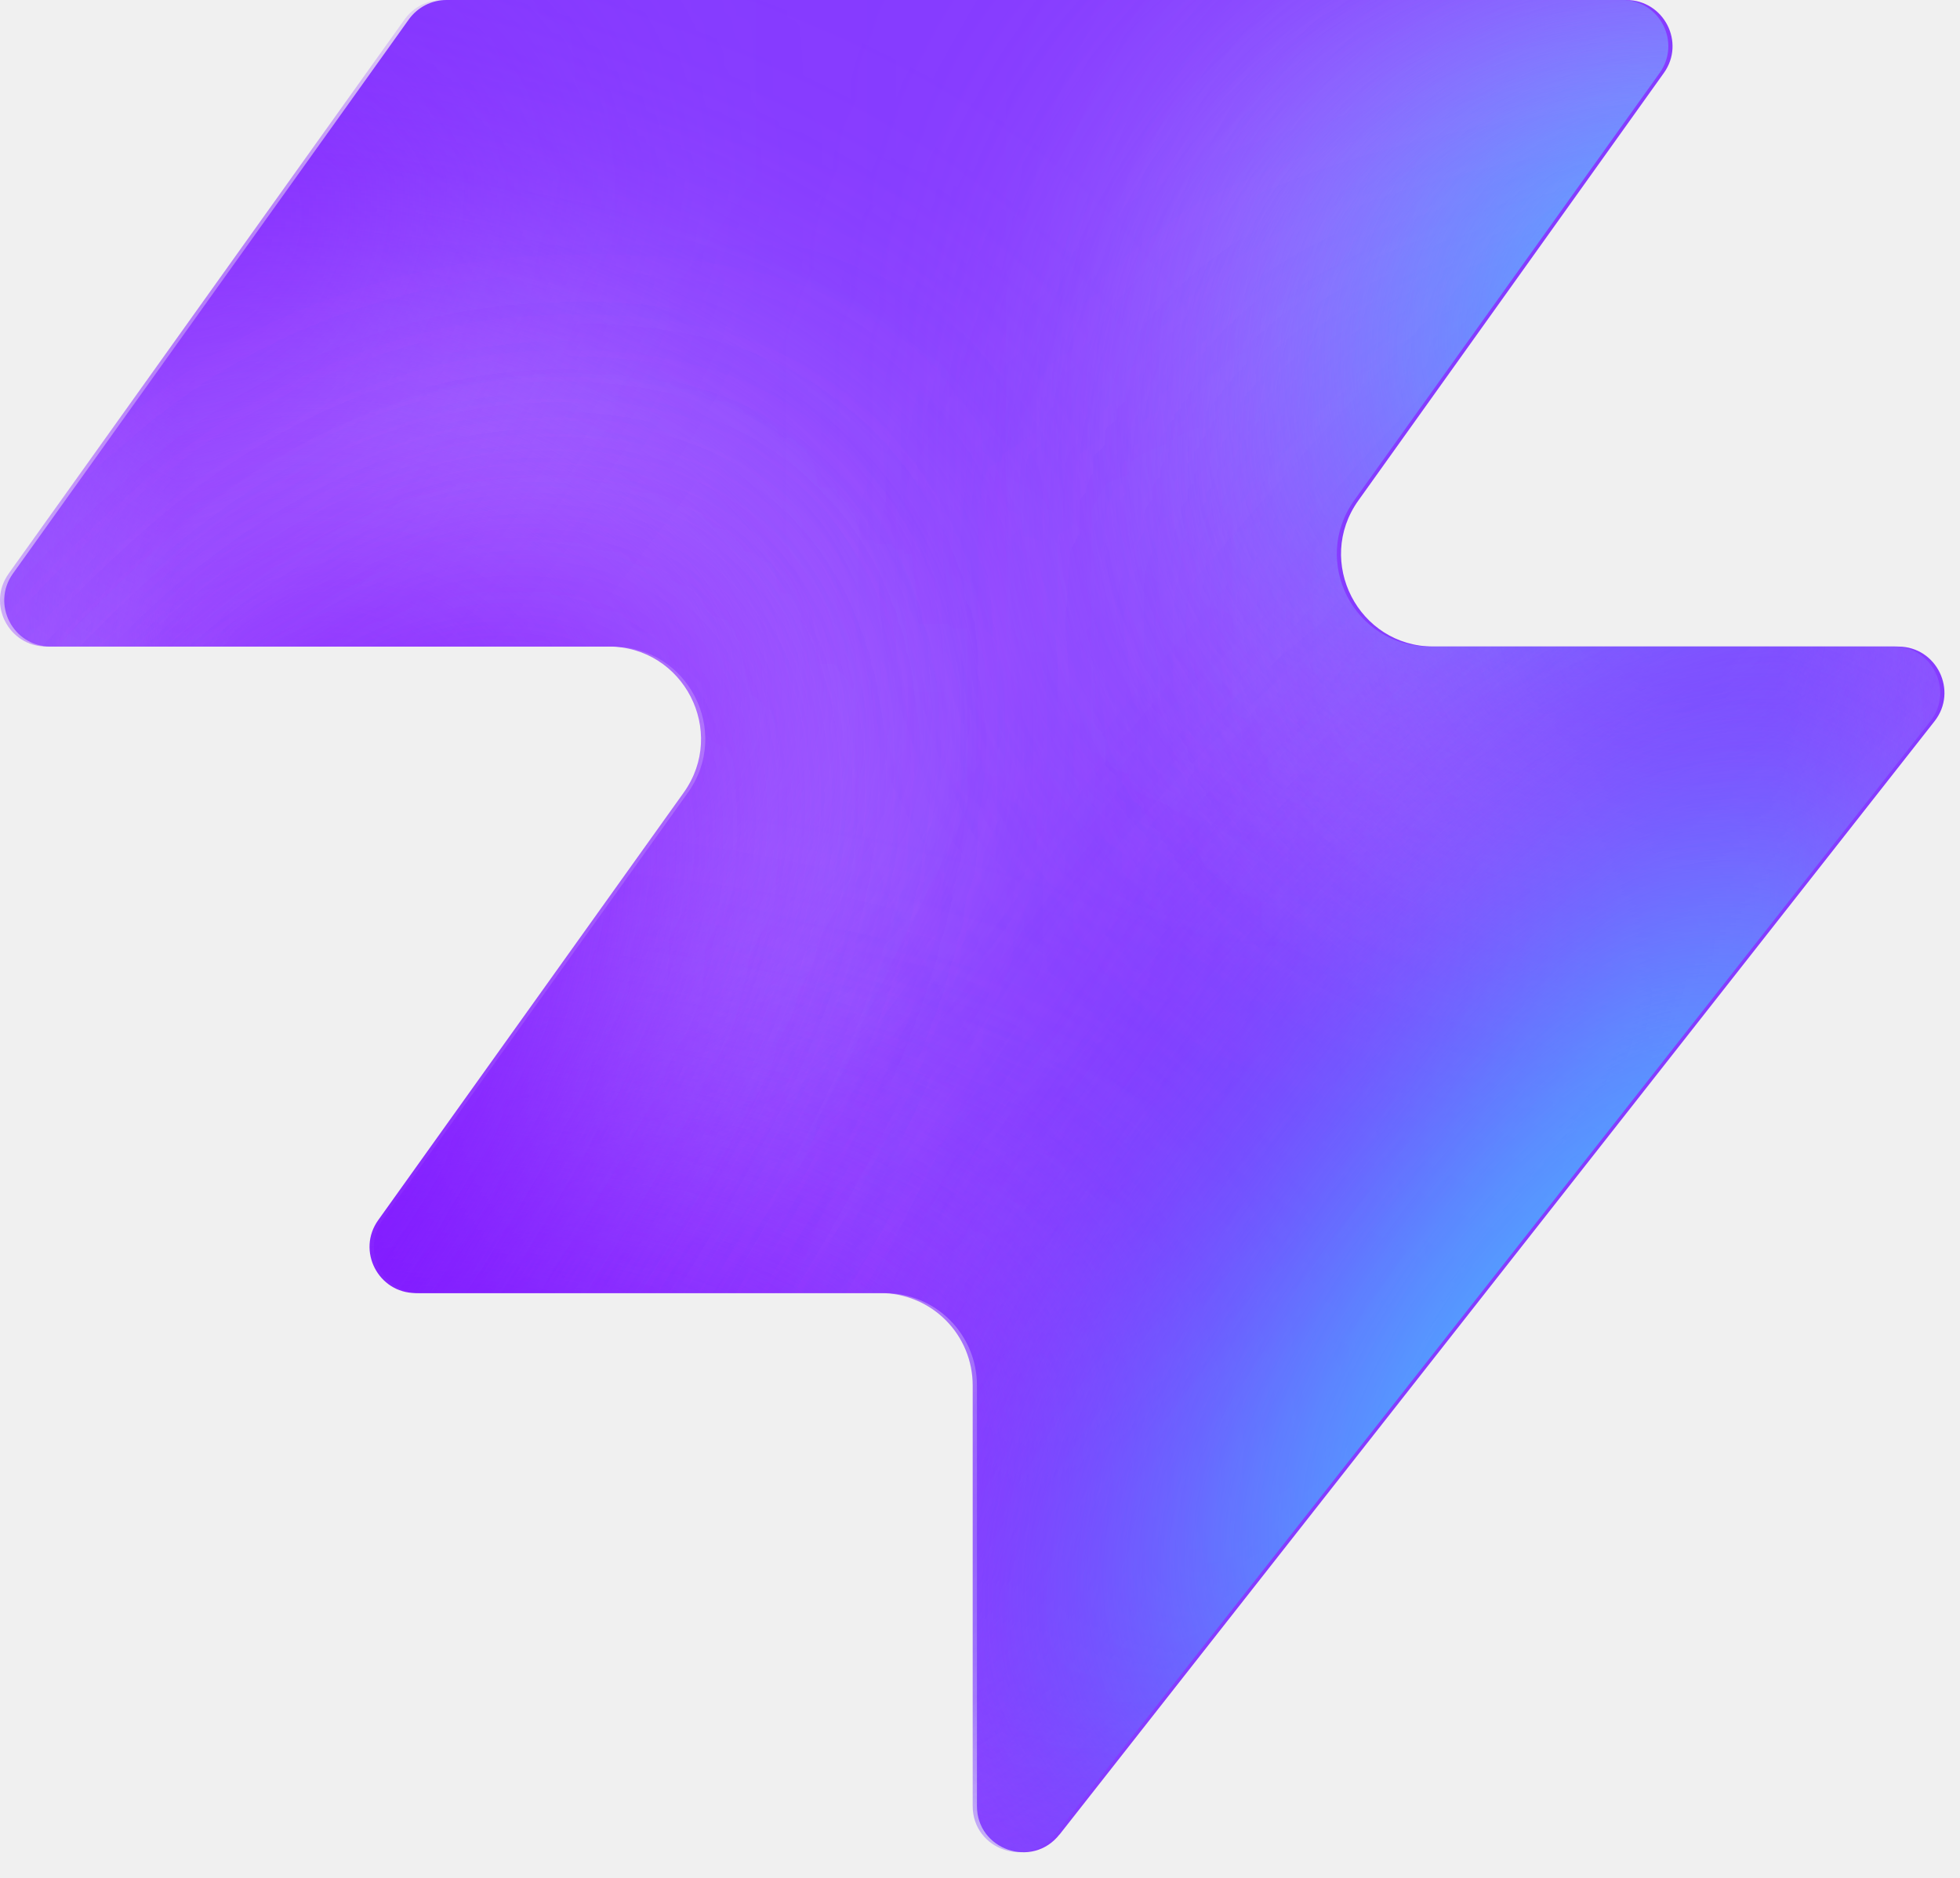
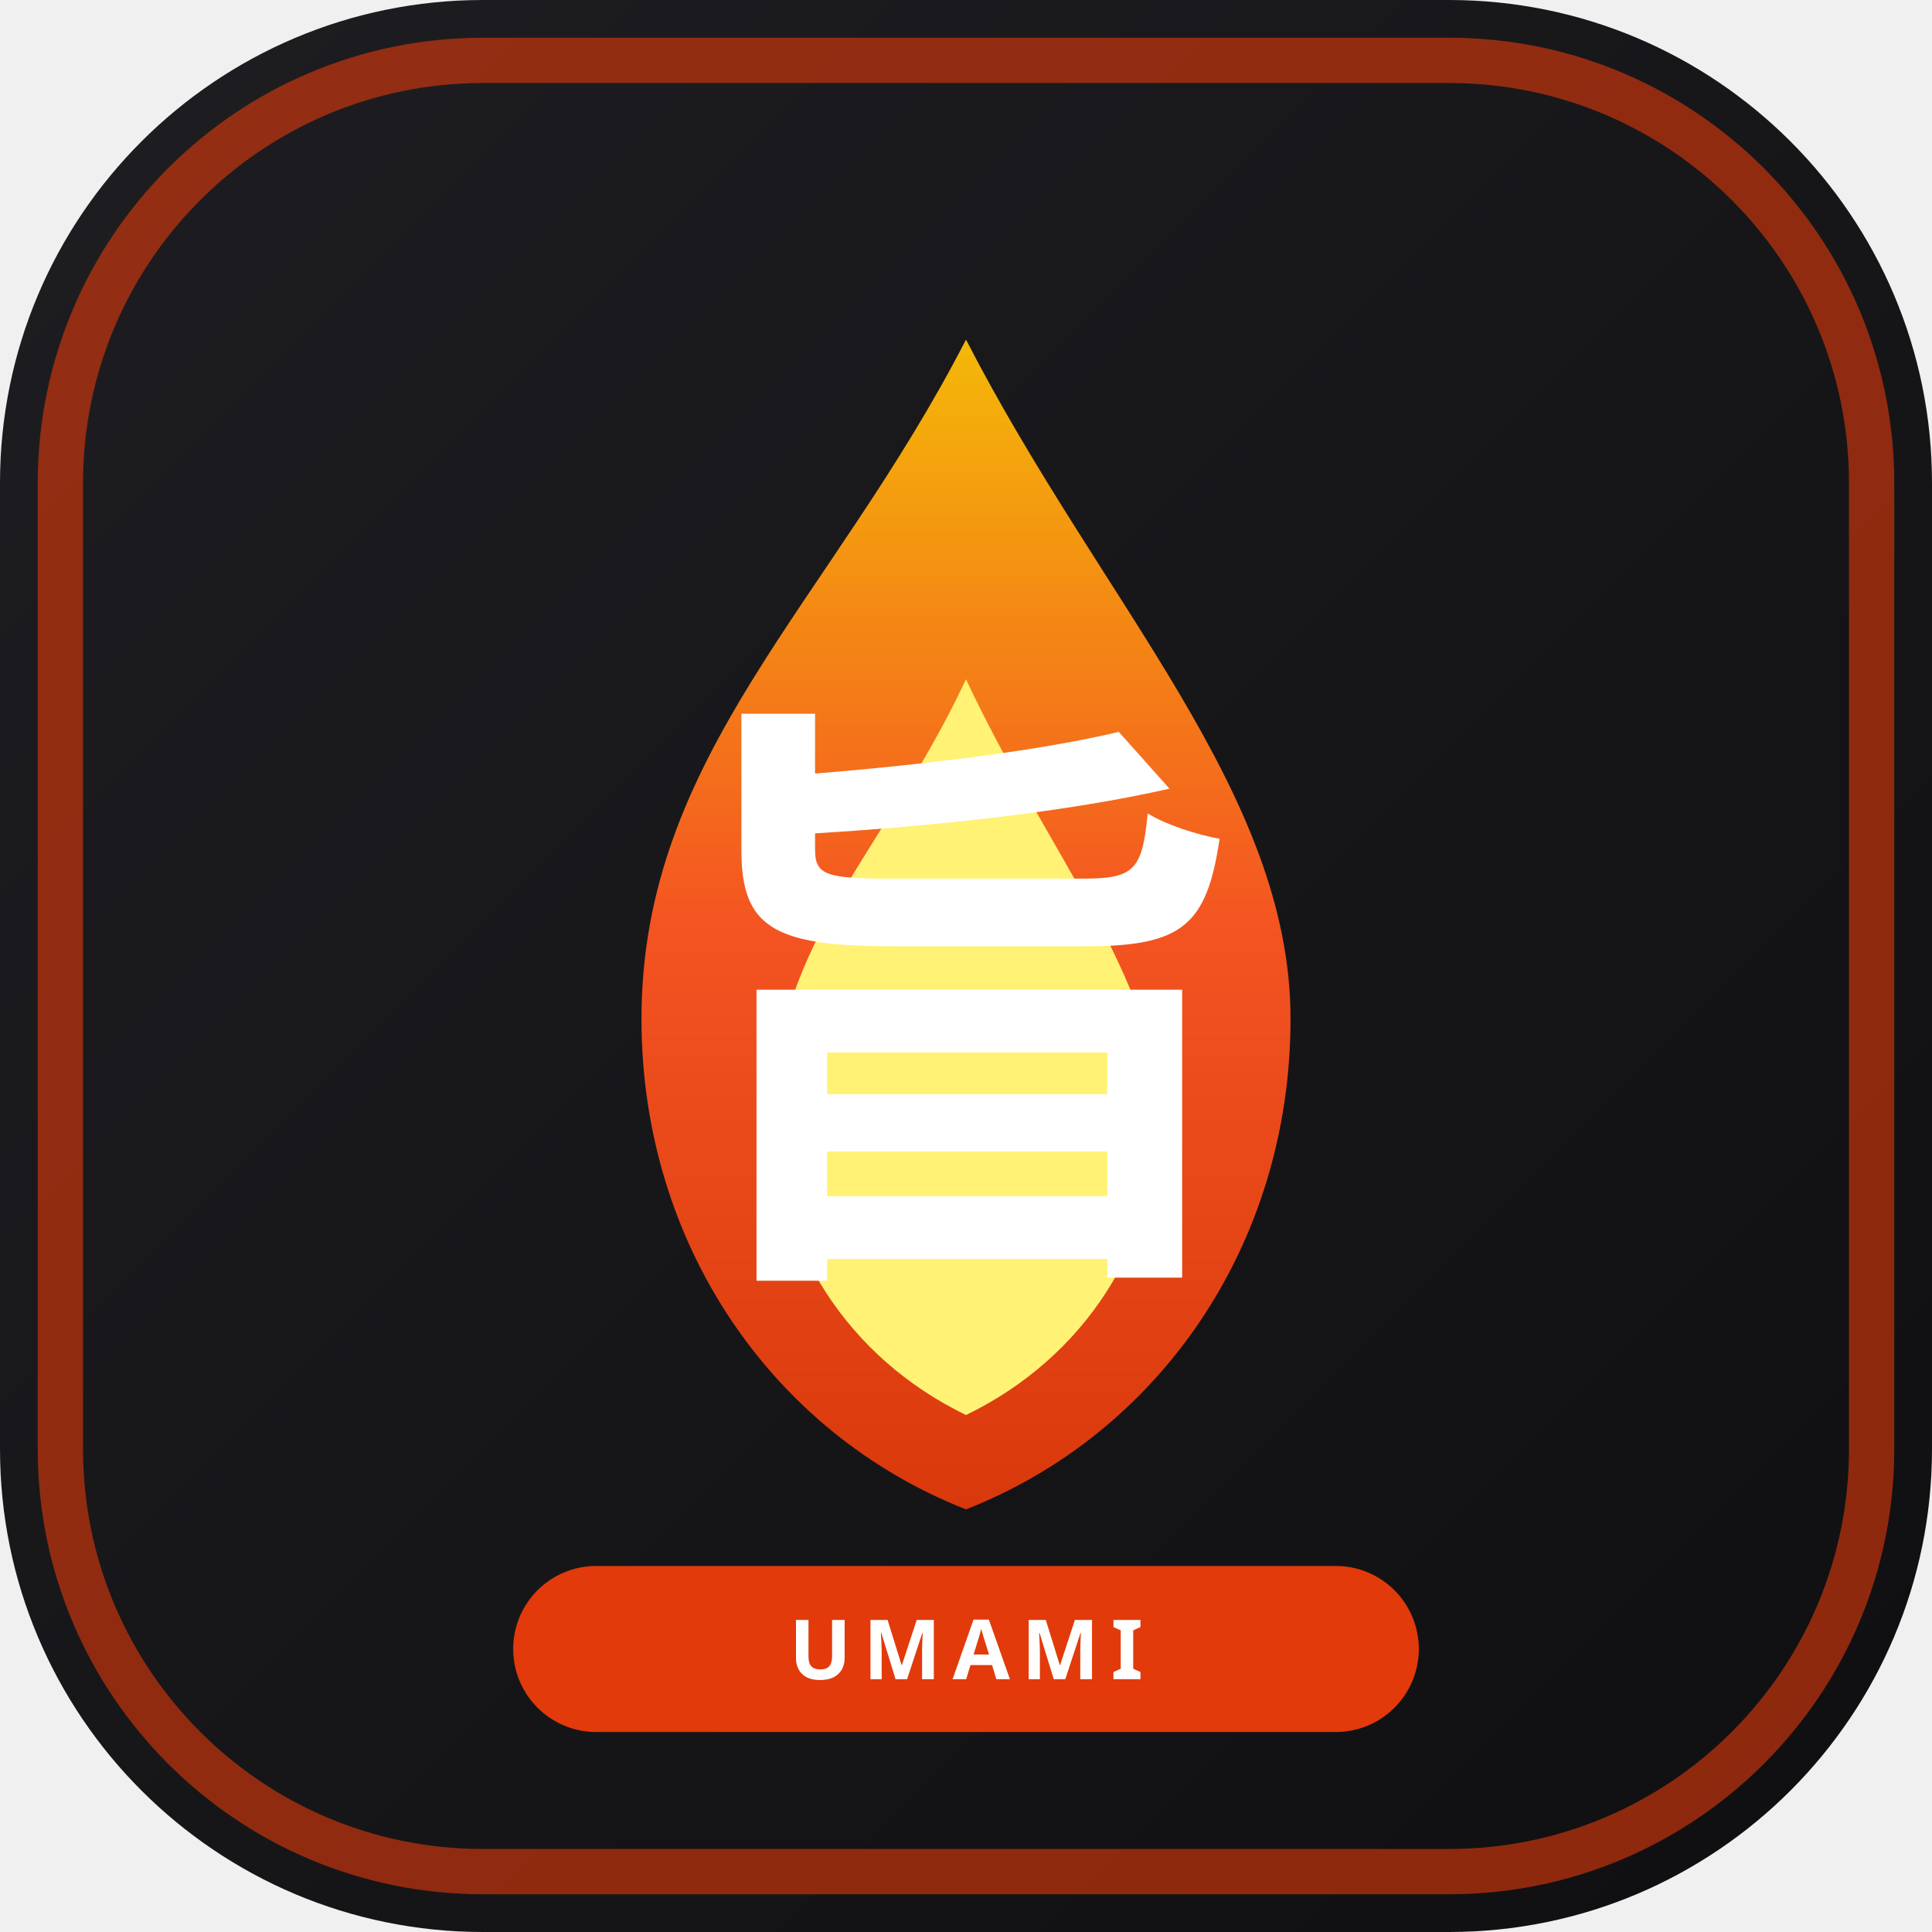
- <svg xmlns="http://www.w3.org/2000/svg" width="48" height="46" fill="none" viewBox="0 0 48 46">
-   <path fill="#863bff" d="M25.946 44.938c-.664.845-2.021.375-2.021-.698V33.937a2.26 2.26 0 0 0-2.262-2.262H10.287c-.92 0-1.456-1.04-.92-1.788l7.48-10.471c1.07-1.497 0-3.578-1.842-3.578H1.237c-.92 0-1.456-1.04-.92-1.788L10.013.474c.214-.297.556-.474.92-.474h28.894c.92 0 1.456 1.04.92 1.788l-7.48 10.471c-1.07 1.498 0 3.579 1.842 3.579h11.377c.943 0 1.473 1.088.89 1.83L25.947 44.94z" style="fill:#863bff;fill:color(display-p3 .525 .23 1);fill-opacity:1" />
-   <mask id="a" width="48" height="46" x="0" y="0" maskUnits="userSpaceOnUse" style="mask-type:alpha">
-     <path fill="#000" d="M25.842 44.938c-.664.844-2.021.375-2.021-.698V33.937a2.26 2.26 0 0 0-2.262-2.262H10.183c-.92 0-1.456-1.04-.92-1.788l7.48-10.471c1.07-1.498 0-3.579-1.842-3.579H1.133c-.92 0-1.456-1.04-.92-1.787L9.91.473c.214-.297.556-.474.92-.474h28.894c.92 0 1.456 1.04.92 1.788l-7.48 10.471c-1.07 1.498 0 3.578 1.842 3.578h11.377c.943 0 1.473 1.088.89 1.832L25.843 44.94z" style="fill:#000;fill-opacity:1" />
-   </mask>
-   <g mask="url(#a)">
-     <g filter="url(#b)">
-       <ellipse cx="5.508" cy="14.704" fill="#ede6ff" rx="5.508" ry="14.704" style="fill:#ede6ff;fill:color(display-p3 .927 .903 1);fill-opacity:1" transform="matrix(.00324 1 1 -.00324 -4.47 31.516)" />
-     </g>
-     <g filter="url(#c)">
-       <ellipse cx="10.399" cy="29.851" fill="#ede6ff" rx="10.399" ry="29.851" style="fill:#ede6ff;fill:color(display-p3 .927 .903 1);fill-opacity:1" transform="matrix(.00324 1 1 -.00324 -39.328 7.883)" />
-     </g>
-     <g filter="url(#d)">
-       <ellipse cx="5.508" cy="30.487" fill="#7e14ff" rx="5.508" ry="30.487" style="fill:#7e14ff;fill:color(display-p3 .492 .077 1);fill-opacity:1" transform="rotate(89.814 -25.913 -14.639)scale(1 -1)" />
-     </g>
-     <g filter="url(#e)">
-       <ellipse cx="5.508" cy="30.599" fill="#7e14ff" rx="5.508" ry="30.599" style="fill:#7e14ff;fill:color(display-p3 .492 .077 1);fill-opacity:1" transform="rotate(89.814 -32.644 -3.334)scale(1 -1)" />
-     </g>
-     <g filter="url(#f)">
-       <ellipse cx="5.508" cy="30.599" fill="#7e14ff" rx="5.508" ry="30.599" style="fill:#7e14ff;fill:color(display-p3 .492 .077 1);fill-opacity:1" transform="matrix(.00324 1 1 -.00324 -34.34 30.47)" />
-     </g>
-     <g filter="url(#g)">
-       <ellipse cx="14.072" cy="22.078" fill="#ede6ff" rx="14.072" ry="22.078" style="fill:#ede6ff;fill:color(display-p3 .927 .903 1);fill-opacity:1" transform="rotate(93.35 24.506 48.493)scale(-1 1)" />
-     </g>
-     <g filter="url(#h)">
-       <ellipse cx="3.47" cy="21.501" fill="#7e14ff" rx="3.47" ry="21.501" style="fill:#7e14ff;fill:color(display-p3 .492 .077 1);fill-opacity:1" transform="rotate(89.009 28.708 47.59)scale(-1 1)" />
-     </g>
-     <g filter="url(#i)">
-       <ellipse cx="3.47" cy="21.501" fill="#7e14ff" rx="3.47" ry="21.501" style="fill:#7e14ff;fill:color(display-p3 .492 .077 1);fill-opacity:1" transform="rotate(89.009 28.708 47.59)scale(-1 1)" />
-     </g>
-     <g filter="url(#j)">
-       <ellipse cx=".387" cy="8.972" fill="#7e14ff" rx="4.407" ry="29.108" style="fill:#7e14ff;fill:color(display-p3 .492 .077 1);fill-opacity:1" transform="rotate(39.51 .387 8.972)" />
-     </g>
-     <g filter="url(#k)">
-       <ellipse cx="47.523" cy="-6.092" fill="#7e14ff" rx="4.407" ry="29.108" style="fill:#7e14ff;fill:color(display-p3 .492 .077 1);fill-opacity:1" transform="rotate(37.892 47.523 -6.092)" />
-     </g>
-     <g filter="url(#l)">
-       <ellipse cx="41.412" cy="6.333" fill="#47bfff" rx="5.971" ry="9.665" style="fill:#47bfff;fill:color(display-p3 .28 .748 1);fill-opacity:1" transform="rotate(37.892 41.412 6.333)" />
-     </g>
-     <g filter="url(#m)">
-       <ellipse cx="-1.879" cy="38.332" fill="#7e14ff" rx="4.407" ry="29.108" style="fill:#7e14ff;fill:color(display-p3 .492 .077 1);fill-opacity:1" transform="rotate(37.892 -1.88 38.332)" />
-     </g>
-     <g filter="url(#n)">
-       <ellipse cx="-1.879" cy="38.332" fill="#7e14ff" rx="4.407" ry="29.108" style="fill:#7e14ff;fill:color(display-p3 .492 .077 1);fill-opacity:1" transform="rotate(37.892 -1.88 38.332)" />
-     </g>
-     <g filter="url(#o)">
-       <ellipse cx="35.651" cy="29.907" fill="#7e14ff" rx="4.407" ry="29.108" style="fill:#7e14ff;fill:color(display-p3 .492 .077 1);fill-opacity:1" transform="rotate(37.892 35.651 29.907)" />
-     </g>
-     <g filter="url(#p)">
-       <ellipse cx="38.418" cy="32.4" fill="#47bfff" rx="5.971" ry="15.297" style="fill:#47bfff;fill:color(display-p3 .28 .748 1);fill-opacity:1" transform="rotate(37.892 38.418 32.4)" />
-     </g>
+ <svg xmlns="http://www.w3.org/2000/svg" viewBox="0 0 512 512">
+   <defs>
+     <linearGradient id="fireGrad" x1="0%" y1="100%" x2="0%" y2="0%">
+       <stop offset="0%" stop-color="#E23A0B" />
+       <stop offset="50%" stop-color="#FF5722" />
+       <stop offset="100%" stop-color="#FFC107" />
+     </linearGradient>
+     <linearGradient id="bgGrad" x1="0%" y1="0%" x2="100%" y2="100%">
+       <stop offset="0%" stop-color="#1E1E22" />
+       <stop offset="100%" stop-color="#0F0F11" />
+     </linearGradient>
+   </defs>
+   <rect width="512" height="512" rx="128" fill="url(#bgGrad)" />
+   <rect x="16" y="16" width="480" height="480" rx="112" fill="none" stroke="#E23A0B" stroke-width="12" stroke-opacity="0.6" />
+   <g fill="#FFFFFF" text-anchor="middle" font-family="'Syne', 'Shippori Mincho', 'Noto Sans JP', sans-serif">
+     <path d="M256 90 C220 160 170 200 170 270 C170 330 205 380 256 400 C307 380 342 330 342 270 C342 210 292 160 256 90 Z" fill="url(#fireGrad)" opacity="0.95" />
+     <path d="M256 180 C235 225 205 250 205 295 C205 330 225 360 256 375 C287 360 307 330 307 295 C307 260 277 225 256 180 Z" fill="#FFF275" />
+     <text x="256" y="325" font-size="160" font-weight="900" fill="#FFFFFF" letter-spacing="2">旨</text>
  </g>
-   <defs>
-     <filter id="b" width="60.045" height="41.654" x="-19.77" y="16.149" color-interpolation-filters="sRGB" filterUnits="userSpaceOnUse">
-       <feFlood flood-opacity="0" result="BackgroundImageFix" />
-       <feBlend in="SourceGraphic" in2="BackgroundImageFix" result="shape" />
-       <feGaussianBlur result="effect1_foregroundBlur_2002_17158" stdDeviation="7.659" />
-     </filter>
-     <filter id="c" width="90.34" height="51.437" x="-54.613" y="-7.533" color-interpolation-filters="sRGB" filterUnits="userSpaceOnUse">
-       <feFlood flood-opacity="0" result="BackgroundImageFix" />
-       <feBlend in="SourceGraphic" in2="BackgroundImageFix" result="shape" />
-       <feGaussianBlur result="effect1_foregroundBlur_2002_17158" stdDeviation="7.659" />
-     </filter>
-     <filter id="d" width="79.355" height="29.4" x="-49.64" y="2.03" color-interpolation-filters="sRGB" filterUnits="userSpaceOnUse">
-       <feFlood flood-opacity="0" result="BackgroundImageFix" />
-       <feBlend in="SourceGraphic" in2="BackgroundImageFix" result="shape" />
-       <feGaussianBlur result="effect1_foregroundBlur_2002_17158" stdDeviation="4.596" />
-     </filter>
-     <filter id="e" width="79.579" height="29.4" x="-45.045" y="20.029" color-interpolation-filters="sRGB" filterUnits="userSpaceOnUse">
-       <feFlood flood-opacity="0" result="BackgroundImageFix" />
-       <feBlend in="SourceGraphic" in2="BackgroundImageFix" result="shape" />
-       <feGaussianBlur result="effect1_foregroundBlur_2002_17158" stdDeviation="4.596" />
-     </filter>
-     <filter id="f" width="79.579" height="29.4" x="-43.513" y="21.178" color-interpolation-filters="sRGB" filterUnits="userSpaceOnUse">
-       <feFlood flood-opacity="0" result="BackgroundImageFix" />
-       <feBlend in="SourceGraphic" in2="BackgroundImageFix" result="shape" />
-       <feGaussianBlur result="effect1_foregroundBlur_2002_17158" stdDeviation="4.596" />
-     </filter>
-     <filter id="g" width="74.749" height="58.852" x="15.756" y="-17.901" color-interpolation-filters="sRGB" filterUnits="userSpaceOnUse">
-       <feFlood flood-opacity="0" result="BackgroundImageFix" />
-       <feBlend in="SourceGraphic" in2="BackgroundImageFix" result="shape" />
-       <feGaussianBlur result="effect1_foregroundBlur_2002_17158" stdDeviation="7.659" />
-     </filter>
-     <filter id="h" width="61.377" height="25.362" x="23.548" y="2.284" color-interpolation-filters="sRGB" filterUnits="userSpaceOnUse">
-       <feFlood flood-opacity="0" result="BackgroundImageFix" />
-       <feBlend in="SourceGraphic" in2="BackgroundImageFix" result="shape" />
-       <feGaussianBlur result="effect1_foregroundBlur_2002_17158" stdDeviation="4.596" />
-     </filter>
-     <filter id="i" width="61.377" height="25.362" x="23.548" y="2.284" color-interpolation-filters="sRGB" filterUnits="userSpaceOnUse">
-       <feFlood flood-opacity="0" result="BackgroundImageFix" />
-       <feBlend in="SourceGraphic" in2="BackgroundImageFix" result="shape" />
-       <feGaussianBlur result="effect1_foregroundBlur_2002_17158" stdDeviation="4.596" />
-     </filter>
-     <filter id="j" width="56.045" height="63.649" x="-27.636" y="-22.853" color-interpolation-filters="sRGB" filterUnits="userSpaceOnUse">
-       <feFlood flood-opacity="0" result="BackgroundImageFix" />
-       <feBlend in="SourceGraphic" in2="BackgroundImageFix" result="shape" />
-       <feGaussianBlur result="effect1_foregroundBlur_2002_17158" stdDeviation="4.596" />
-     </filter>
-     <filter id="k" width="54.814" height="64.646" x="20.116" y="-38.415" color-interpolation-filters="sRGB" filterUnits="userSpaceOnUse">
-       <feFlood flood-opacity="0" result="BackgroundImageFix" />
-       <feBlend in="SourceGraphic" in2="BackgroundImageFix" result="shape" />
-       <feGaussianBlur result="effect1_foregroundBlur_2002_17158" stdDeviation="4.596" />
-     </filter>
-     <filter id="l" width="33.541" height="35.313" x="24.641" y="-11.323" color-interpolation-filters="sRGB" filterUnits="userSpaceOnUse">
-       <feFlood flood-opacity="0" result="BackgroundImageFix" />
-       <feBlend in="SourceGraphic" in2="BackgroundImageFix" result="shape" />
-       <feGaussianBlur result="effect1_foregroundBlur_2002_17158" stdDeviation="4.596" />
-     </filter>
-     <filter id="m" width="54.814" height="64.646" x="-29.286" y="6.009" color-interpolation-filters="sRGB" filterUnits="userSpaceOnUse">
-       <feFlood flood-opacity="0" result="BackgroundImageFix" />
-       <feBlend in="SourceGraphic" in2="BackgroundImageFix" result="shape" />
-       <feGaussianBlur result="effect1_foregroundBlur_2002_17158" stdDeviation="4.596" />
-     </filter>
-     <filter id="n" width="54.814" height="64.646" x="-29.286" y="6.009" color-interpolation-filters="sRGB" filterUnits="userSpaceOnUse">
-       <feFlood flood-opacity="0" result="BackgroundImageFix" />
-       <feBlend in="SourceGraphic" in2="BackgroundImageFix" result="shape" />
-       <feGaussianBlur result="effect1_foregroundBlur_2002_17158" stdDeviation="4.596" />
-     </filter>
-     <filter id="o" width="54.814" height="64.646" x="8.244" y="-2.416" color-interpolation-filters="sRGB" filterUnits="userSpaceOnUse">
-       <feFlood flood-opacity="0" result="BackgroundImageFix" />
-       <feBlend in="SourceGraphic" in2="BackgroundImageFix" result="shape" />
-       <feGaussianBlur result="effect1_foregroundBlur_2002_17158" stdDeviation="4.596" />
-     </filter>
-     <filter id="p" width="39.409" height="43.623" x="18.713" y="10.588" color-interpolation-filters="sRGB" filterUnits="userSpaceOnUse">
-       <feFlood flood-opacity="0" result="BackgroundImageFix" />
-       <feBlend in="SourceGraphic" in2="BackgroundImageFix" result="shape" />
-       <feGaussianBlur result="effect1_foregroundBlur_2002_17158" stdDeviation="4.596" />
-     </filter>
-   </defs>
+   <rect x="136" y="415" width="240" height="44" rx="22" fill="#E23A0B" />
+   <text x="256" y="445" font-family="'Syne', sans-serif" font-size="22" font-weight="900" fill="#FFFFFF" text-anchor="middle" letter-spacing="3">UMAMI</text>
</svg>
